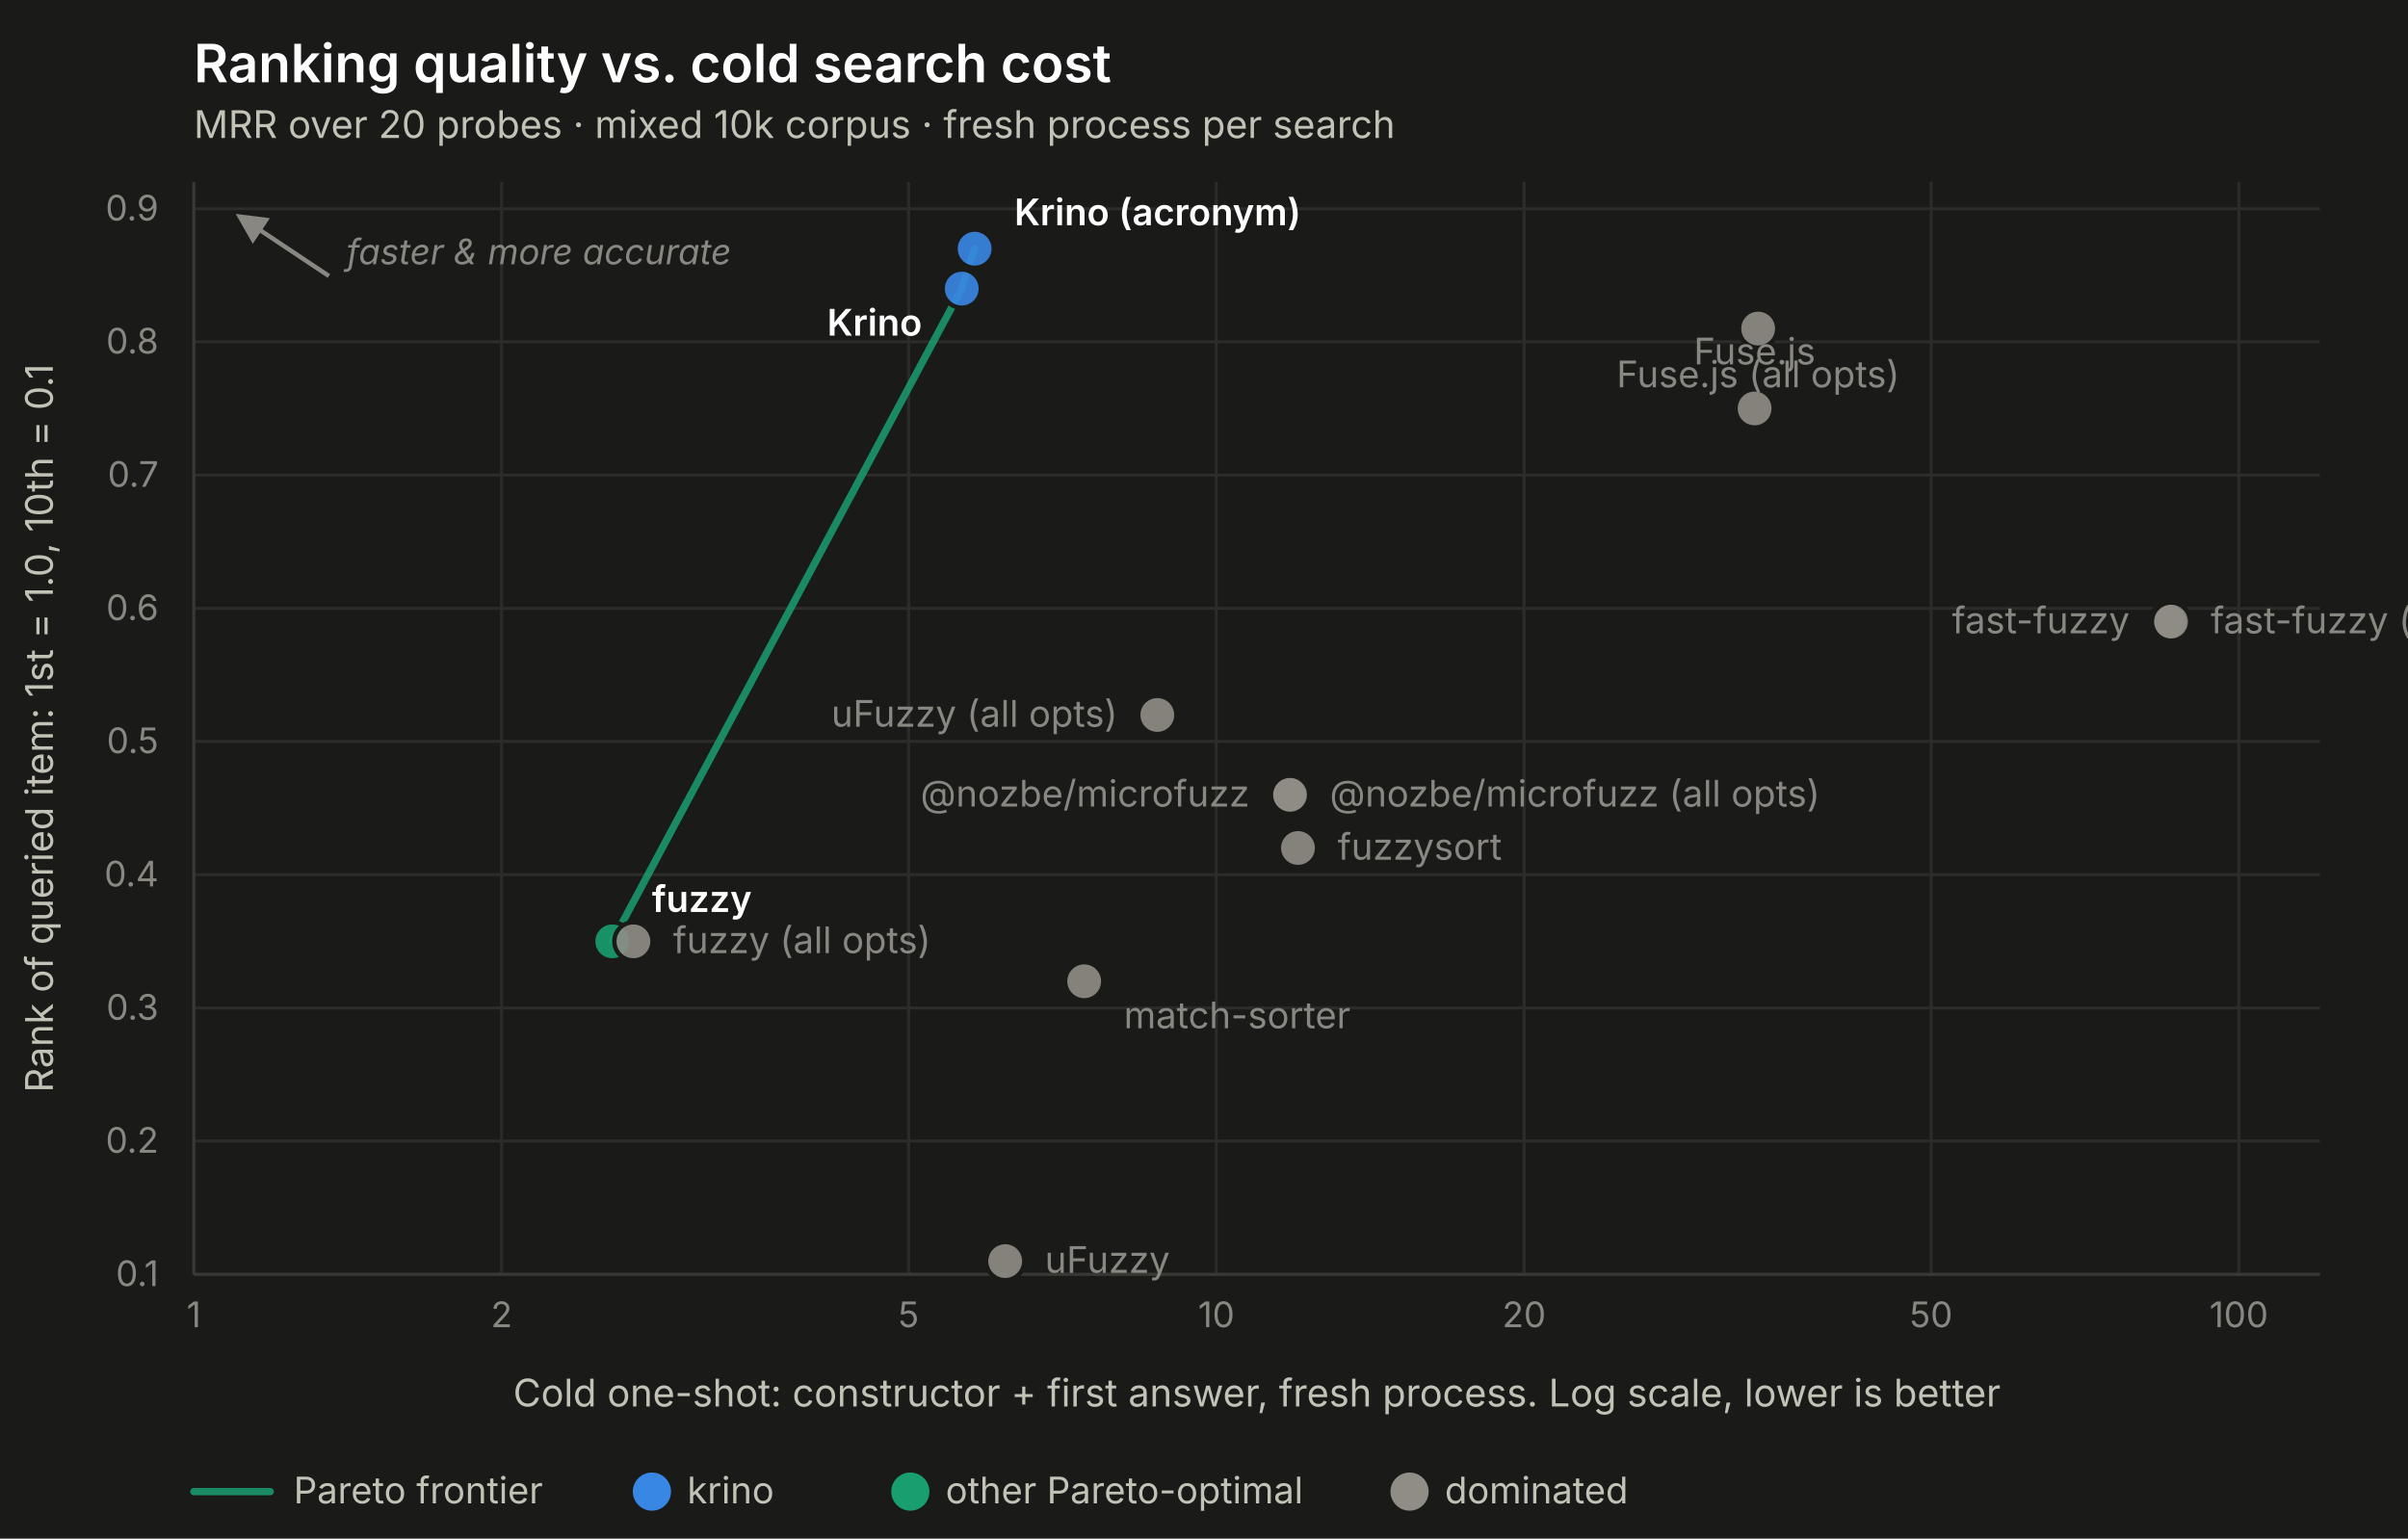
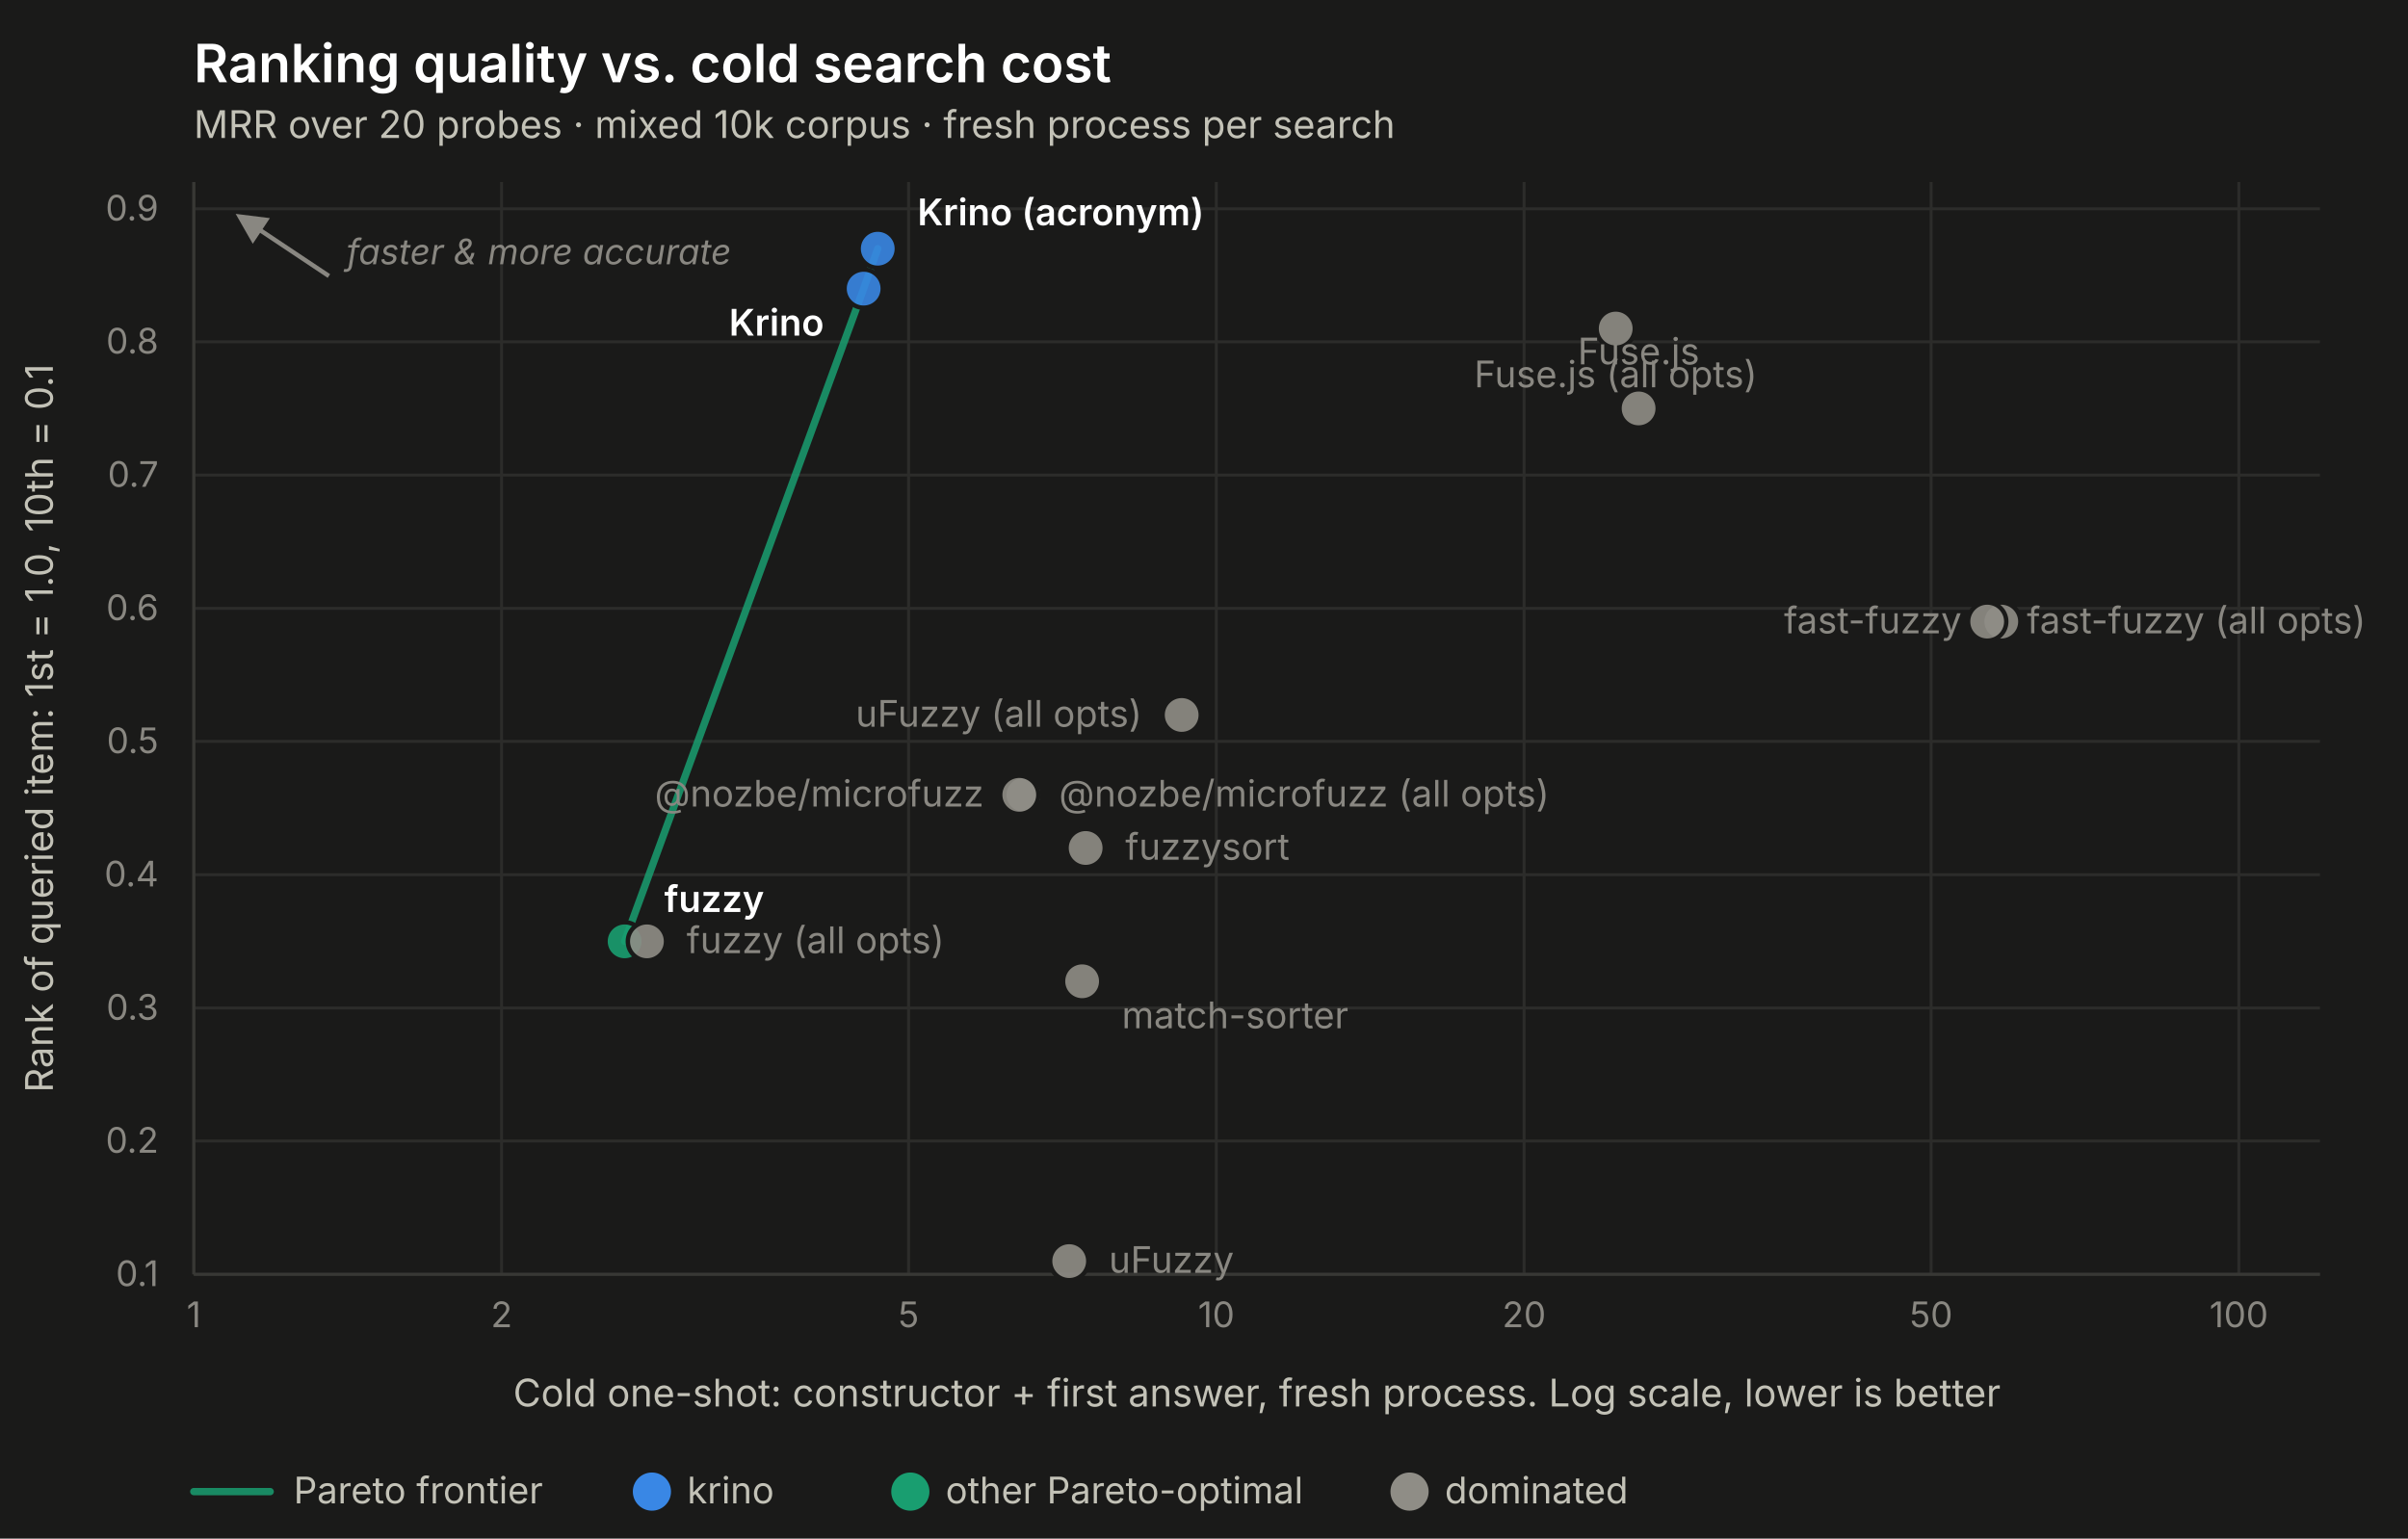
<svg xmlns="http://www.w3.org/2000/svg" viewBox="0 0 820 524" font-family="system-ui, -apple-system, 'Segoe UI', sans-serif" role="img" aria-labelledby="pareto-total-title pareto-total-desc">
  <defs>
    <marker id="arrow" viewBox="0 0 10 10" refX="8" refY="5" markerWidth="7" markerHeight="7" orient="auto-start-reverse">
      <path d="M0 0 L10 5 L0 10 z" fill="#898781" />
    </marker>
  </defs>
  <rect x="0" y="0" width="820" height="524" fill="#1a1a19" />
  <text x="66" y="28" fill="#ffffff" font-size="18" font-weight="600">Ranking quality vs. cold search cost</text>
  <text x="66" y="47" fill="#c3c2b7" font-size="13">MRR over 20 probes · mixed 10k corpus · fresh process per search</text>
  <g>
    <line x1="66" y1="62" x2="66" y2="434" stroke="#2c2c2a" />
    <line x1="170.8" y1="62" x2="170.8" y2="434" stroke="#2c2c2a" />
    <line x1="309.4" y1="62" x2="309.4" y2="434" stroke="#2c2c2a" />
    <line x1="414.2" y1="62" x2="414.2" y2="434" stroke="#2c2c2a" />
    <line x1="519" y1="62" x2="519" y2="434" stroke="#2c2c2a" />
    <line x1="657.6" y1="62" x2="657.6" y2="434" stroke="#2c2c2a" />
    <line x1="762.4" y1="62" x2="762.4" y2="434" stroke="#2c2c2a" />
    <line x1="66" y1="434" x2="790" y2="434" stroke="#2c2c2a" />
    <line x1="66" y1="388.6" x2="790" y2="388.6" stroke="#2c2c2a" />
    <line x1="66" y1="343.3" x2="790" y2="343.3" stroke="#2c2c2a" />
    <line x1="66" y1="297.9" x2="790" y2="297.9" stroke="#2c2c2a" />
    <line x1="66" y1="252.5" x2="790" y2="252.5" stroke="#2c2c2a" />
    <line x1="66" y1="207.2" x2="790" y2="207.2" stroke="#2c2c2a" />
    <line x1="66" y1="161.8" x2="790" y2="161.8" stroke="#2c2c2a" />
    <line x1="66" y1="116.4" x2="790" y2="116.4" stroke="#2c2c2a" />
    <line x1="66" y1="71.1" x2="790" y2="71.1" stroke="#2c2c2a" />
  </g>
  <line x1="66" y1="434" x2="790" y2="434" stroke="#383835" />
  <line x1="66" y1="62" x2="66" y2="434" stroke="#383835" />
  <g>
    <text x="66" y="452" text-anchor="middle" fill="#898781" font-size="12" font-variant-numeric="tabular-nums">1</text>
    <text x="170.8" y="452" text-anchor="middle" fill="#898781" font-size="12" font-variant-numeric="tabular-nums">2</text>
    <text x="309.4" y="452" text-anchor="middle" fill="#898781" font-size="12" font-variant-numeric="tabular-nums">5</text>
    <text x="414.2" y="452" text-anchor="middle" fill="#898781" font-size="12" font-variant-numeric="tabular-nums">10</text>
    <text x="519" y="452" text-anchor="middle" fill="#898781" font-size="12" font-variant-numeric="tabular-nums">20</text>
    <text x="657.6" y="452" text-anchor="middle" fill="#898781" font-size="12" font-variant-numeric="tabular-nums">50</text>
    <text x="762.4" y="452" text-anchor="middle" fill="#898781" font-size="12" font-variant-numeric="tabular-nums">100</text>
  </g>
  <g>
    <text x="54" y="438" text-anchor="end" fill="#898781" font-size="12" font-variant-numeric="tabular-nums">0.1</text>
    <text x="54" y="392.6" text-anchor="end" fill="#898781" font-size="12" font-variant-numeric="tabular-nums">0.2</text>
    <text x="54" y="347.3" text-anchor="end" fill="#898781" font-size="12" font-variant-numeric="tabular-nums">0.3</text>
    <text x="54" y="301.9" text-anchor="end" fill="#898781" font-size="12" font-variant-numeric="tabular-nums">0.4</text>
    <text x="54" y="256.5" text-anchor="end" fill="#898781" font-size="12" font-variant-numeric="tabular-nums">0.5</text>
    <text x="54" y="211.2" text-anchor="end" fill="#898781" font-size="12" font-variant-numeric="tabular-nums">0.6</text>
    <text x="54" y="165.8" text-anchor="end" fill="#898781" font-size="12" font-variant-numeric="tabular-nums">0.7</text>
    <text x="54" y="120.4" text-anchor="end" fill="#898781" font-size="12" font-variant-numeric="tabular-nums">0.8</text>
    <text x="54" y="75.1" text-anchor="end" fill="#898781" font-size="12" font-variant-numeric="tabular-nums">0.9</text>
  </g>
  <text x="428" y="479" text-anchor="middle" fill="#c3c2b7" font-size="13">Cold one-shot: constructor + first answer, fresh process. Log scale, lower is better</text>
  <text transform="translate(18,248) rotate(-90)" text-anchor="middle" fill="#c3c2b7" font-size="13">Rank of queried item: 1st = 1.0, 10th = 0.1</text>
-   <path d="M208.5 320.6 L327.5 98.3 L331.9 84.7" fill="none" stroke="#199e70" stroke-width="2.5" stroke-linejoin="round" stroke-linecap="round" opacity="0.85" />
+   <path d="M212.7 320.6 L294.1 98.3 L298.9 84.7" fill="none" stroke="#199e70" stroke-width="2.5" stroke-linejoin="round" stroke-linecap="round" opacity="0.85" />
  <g transform="translate(78,70)">
    <line x1="34" y1="24" x2="4" y2="4" stroke="#898781" stroke-width="1.5" marker-end="url(#arrow)" />
    <text x="40" y="20" fill="#898781" font-size="12" font-style="italic">faster &amp; more accurate</text>
  </g>
  <g>
-     <circle cx="331.9" cy="84.7" r="6.5" fill="#3987e5" fill-opacity="0.9" stroke="#1a1a19" stroke-width="1.5" />
-     <circle cx="327.5" cy="98.3" r="6.5" fill="#3987e5" fill-opacity="0.9" stroke="#1a1a19" stroke-width="1.5" />
-     <circle cx="598.7" cy="111.9" r="6.5" fill="#8f8d86" fill-opacity="0.9" stroke="#1a1a19" stroke-width="1.5" />
-     <circle cx="597.5" cy="139.1" r="6.5" fill="#8f8d86" fill-opacity="0.9" stroke="#1a1a19" stroke-width="1.5" />
-     <circle cx="738.7" cy="211.7" r="6.5" fill="#8f8d86" fill-opacity="0.9" stroke="#1a1a19" stroke-width="1.5" />
-     <circle cx="739.3" cy="211.7" r="6.5" fill="#8f8d86" fill-opacity="0.9" stroke="#1a1a19" stroke-width="1.5" />
-     <circle cx="394.1" cy="243.5" r="6.5" fill="#8f8d86" fill-opacity="0.9" stroke="#1a1a19" stroke-width="1.5" />
-     <circle cx="439" cy="270.7" r="6.5" fill="#8f8d86" fill-opacity="0.9" stroke="#1a1a19" stroke-width="1.5" />
-     <circle cx="439.3" cy="270.7" r="6.5" fill="#8f8d86" fill-opacity="0.9" stroke="#1a1a19" stroke-width="1.5" />
-     <circle cx="442" cy="288.8" r="6.5" fill="#8f8d86" fill-opacity="0.9" stroke="#1a1a19" stroke-width="1.5" />
-     <circle cx="208.5" cy="320.6" r="6.5" fill="#199e70" fill-opacity="0.9" stroke="#1a1a19" stroke-width="1.5" />
-     <circle cx="215.7" cy="320.6" r="6.5" fill="#8f8d86" fill-opacity="0.9" stroke="#1a1a19" stroke-width="1.5" />
-     <circle cx="369.2" cy="334.2" r="6.5" fill="#8f8d86" fill-opacity="0.9" stroke="#1a1a19" stroke-width="1.5" />
-     <circle cx="342.3" cy="429.5" r="6.5" fill="#8f8d86" fill-opacity="0.9" stroke="#1a1a19" stroke-width="1.5" />
+     <circle cx="298.9" cy="84.7" r="6.5" fill="#3987e5" fill-opacity="0.9" stroke="#1a1a19" stroke-width="1.5" />
+     <circle cx="294.1" cy="98.3" r="6.5" fill="#3987e5" fill-opacity="0.9" stroke="#1a1a19" stroke-width="1.5" />
+     <circle cx="550.2" cy="111.9" r="6.5" fill="#8f8d86" fill-opacity="0.9" stroke="#1a1a19" stroke-width="1.5" />
+     <circle cx="558" cy="139.1" r="6.5" fill="#8f8d86" fill-opacity="0.9" stroke="#1a1a19" stroke-width="1.5" />
+     <circle cx="681.5" cy="211.7" r="6.5" fill="#8f8d86" fill-opacity="0.9" stroke="#1a1a19" stroke-width="1.5" />
+     <circle cx="676.7" cy="211.7" r="6.5" fill="#8f8d86" fill-opacity="0.9" stroke="#1a1a19" stroke-width="1.5" />
+     <circle cx="402.4" cy="243.5" r="6.5" fill="#8f8d86" fill-opacity="0.9" stroke="#1a1a19" stroke-width="1.5" />
+     <circle cx="348.5" cy="270.7" r="6.5" fill="#8f8d86" fill-opacity="0.9" stroke="#1a1a19" stroke-width="1.5" />
+     <circle cx="347.1" cy="270.7" r="6.5" fill="#8f8d86" fill-opacity="0.9" stroke="#1a1a19" stroke-width="1.5" />
+     <circle cx="369.7" cy="288.8" r="6.5" fill="#8f8d86" fill-opacity="0.9" stroke="#1a1a19" stroke-width="1.5" />
+     <circle cx="212.7" cy="320.6" r="6.5" fill="#199e70" fill-opacity="0.9" stroke="#1a1a19" stroke-width="1.5" />
+     <circle cx="220.3" cy="320.6" r="6.5" fill="#8f8d86" fill-opacity="0.9" stroke="#1a1a19" stroke-width="1.5" />
+     <circle cx="368.5" cy="334.2" r="6.5" fill="#8f8d86" fill-opacity="0.9" stroke="#1a1a19" stroke-width="1.5" />
+     <circle cx="364.1" cy="429.5" r="6.5" fill="#8f8d86" fill-opacity="0.9" stroke="#1a1a19" stroke-width="1.5" />
  </g>
  <g>
-     <text x="345.4" y="76.7" text-anchor="start" fill="#ffffff" font-size="12.5" font-weight="600">Krino (acronym)</text>
-     <text x="314" y="114.3" text-anchor="end" fill="#ffffff" font-size="12.5" font-weight="600">Krino</text>
-     <text x="597.5" y="124.1" text-anchor="middle" fill="#898781" font-size="12.5">Fuse.js</text>
-     <text x="598.7" y="131.9" text-anchor="middle" fill="#898781" font-size="12.5">Fuse.js (all opts)</text>
-     <text x="725.2" y="215.7" text-anchor="end" fill="#898781" font-size="12.5">fast-fuzzy</text>
-     <text x="752.8" y="215.7" text-anchor="start" fill="#898781" font-size="12.5">fast-fuzzy (all opts)</text>
-     <text x="380.6" y="247.5" text-anchor="end" fill="#898781" font-size="12.5">uFuzzy (all opts)</text>
-     <text x="425.5" y="274.7" text-anchor="end" fill="#898781" font-size="12.5">@nozbe/microfuzz</text>
-     <text x="452.8" y="274.7" text-anchor="start" fill="#898781" font-size="12.5">@nozbe/microfuzz (all opts)</text>
-     <text x="455.5" y="292.8" text-anchor="start" fill="#898781" font-size="12.5">fuzzysort</text>
-     <text x="222" y="310.6" text-anchor="start" fill="#ffffff" font-size="12.5" font-weight="600">fuzzy</text>
-     <text x="229.2" y="324.6" text-anchor="start" fill="#898781" font-size="12.5">fuzzy (all opts)</text>
-     <text x="382.7" y="350.2" text-anchor="start" fill="#898781" font-size="12.5">match-sorter</text>
-     <text x="355.8" y="433.5" text-anchor="start" fill="#898781" font-size="12.5">uFuzzy</text>
+     <text x="312.4" y="76.7" text-anchor="start" fill="#ffffff" font-size="12.5" font-weight="600">Krino (acronym)</text>
+     <text x="280.6" y="114.3" text-anchor="end" fill="#ffffff" font-size="12.5" font-weight="600">Krino</text>
+     <text x="558" y="124.1" text-anchor="middle" fill="#898781" font-size="12.5">Fuse.js</text>
+     <text x="550.2" y="131.9" text-anchor="middle" fill="#898781" font-size="12.5">Fuse.js (all opts)</text>
+     <text x="668" y="215.7" text-anchor="end" fill="#898781" font-size="12.5">fast-fuzzy</text>
+     <text x="690.2" y="215.7" text-anchor="start" fill="#898781" font-size="12.5">fast-fuzzy (all opts)</text>
+     <text x="388.9" y="247.5" text-anchor="end" fill="#898781" font-size="12.5">uFuzzy (all opts)</text>
+     <text x="335" y="274.7" text-anchor="end" fill="#898781" font-size="12.5">@nozbe/microfuzz</text>
+     <text x="360.6" y="274.7" text-anchor="start" fill="#898781" font-size="12.5">@nozbe/microfuzz (all opts)</text>
+     <text x="383.2" y="292.8" text-anchor="start" fill="#898781" font-size="12.5">fuzzysort</text>
+     <text x="226.2" y="310.6" text-anchor="start" fill="#ffffff" font-size="12.5" font-weight="600">fuzzy</text>
+     <text x="233.8" y="324.6" text-anchor="start" fill="#898781" font-size="12.5">fuzzy (all opts)</text>
+     <text x="382" y="350.2" text-anchor="start" fill="#898781" font-size="12.5">match-sorter</text>
+     <text x="377.6" y="433.5" text-anchor="start" fill="#898781" font-size="12.5">uFuzzy</text>
  </g>
  <g>
    <line x1="66" y1="508" x2="92" y2="508" stroke="#199e70" stroke-width="2.5" stroke-linecap="round" opacity="0.85" />
    <text x="100" y="512" fill="#c3c2b7" font-size="12.5">Pareto frontier</text>
    <circle cx="222" cy="508" r="6.5" fill="#3987e5" />
    <text x="234" y="512" fill="#c3c2b7" font-size="12.5">krino</text>
    <circle cx="310" cy="508" r="6.5" fill="#199e70" />
    <text x="322" y="512" fill="#c3c2b7" font-size="12.5">other Pareto-optimal</text>
    <circle cx="480" cy="508" r="6.5" fill="#8f8d86" />
    <text x="492" y="512" fill="#c3c2b7" font-size="12.5">dominated</text>
  </g>
</svg>
